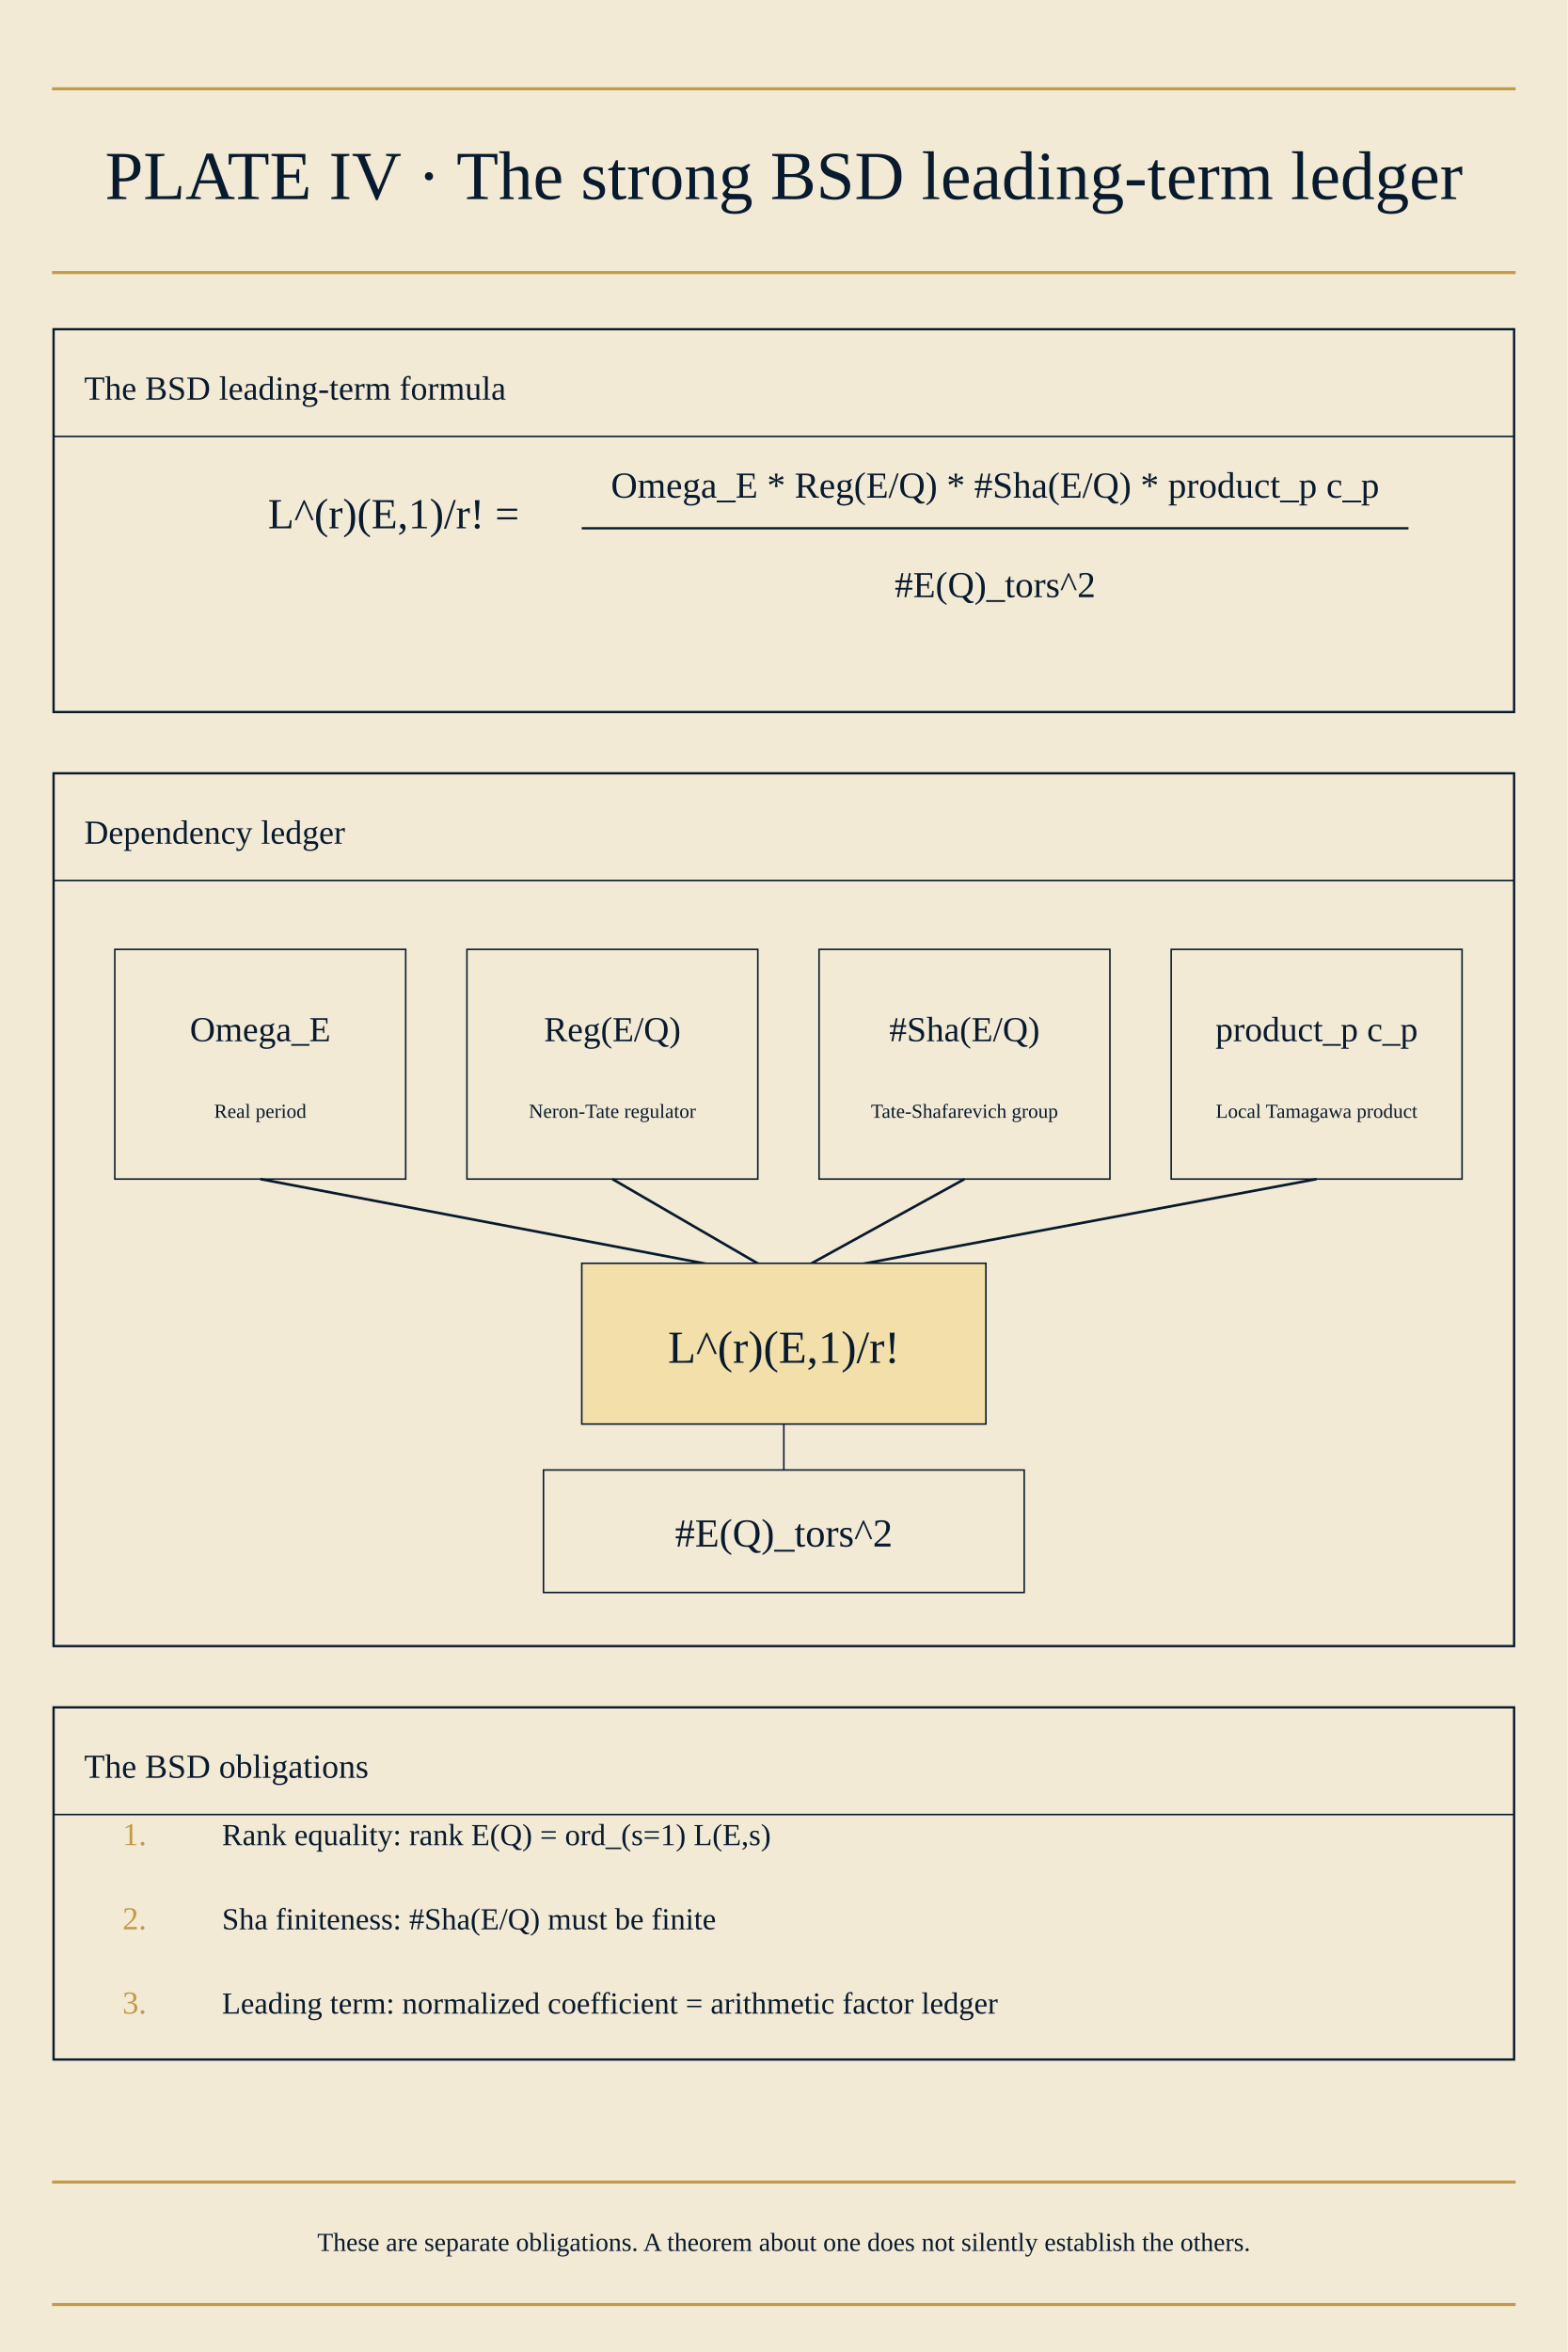
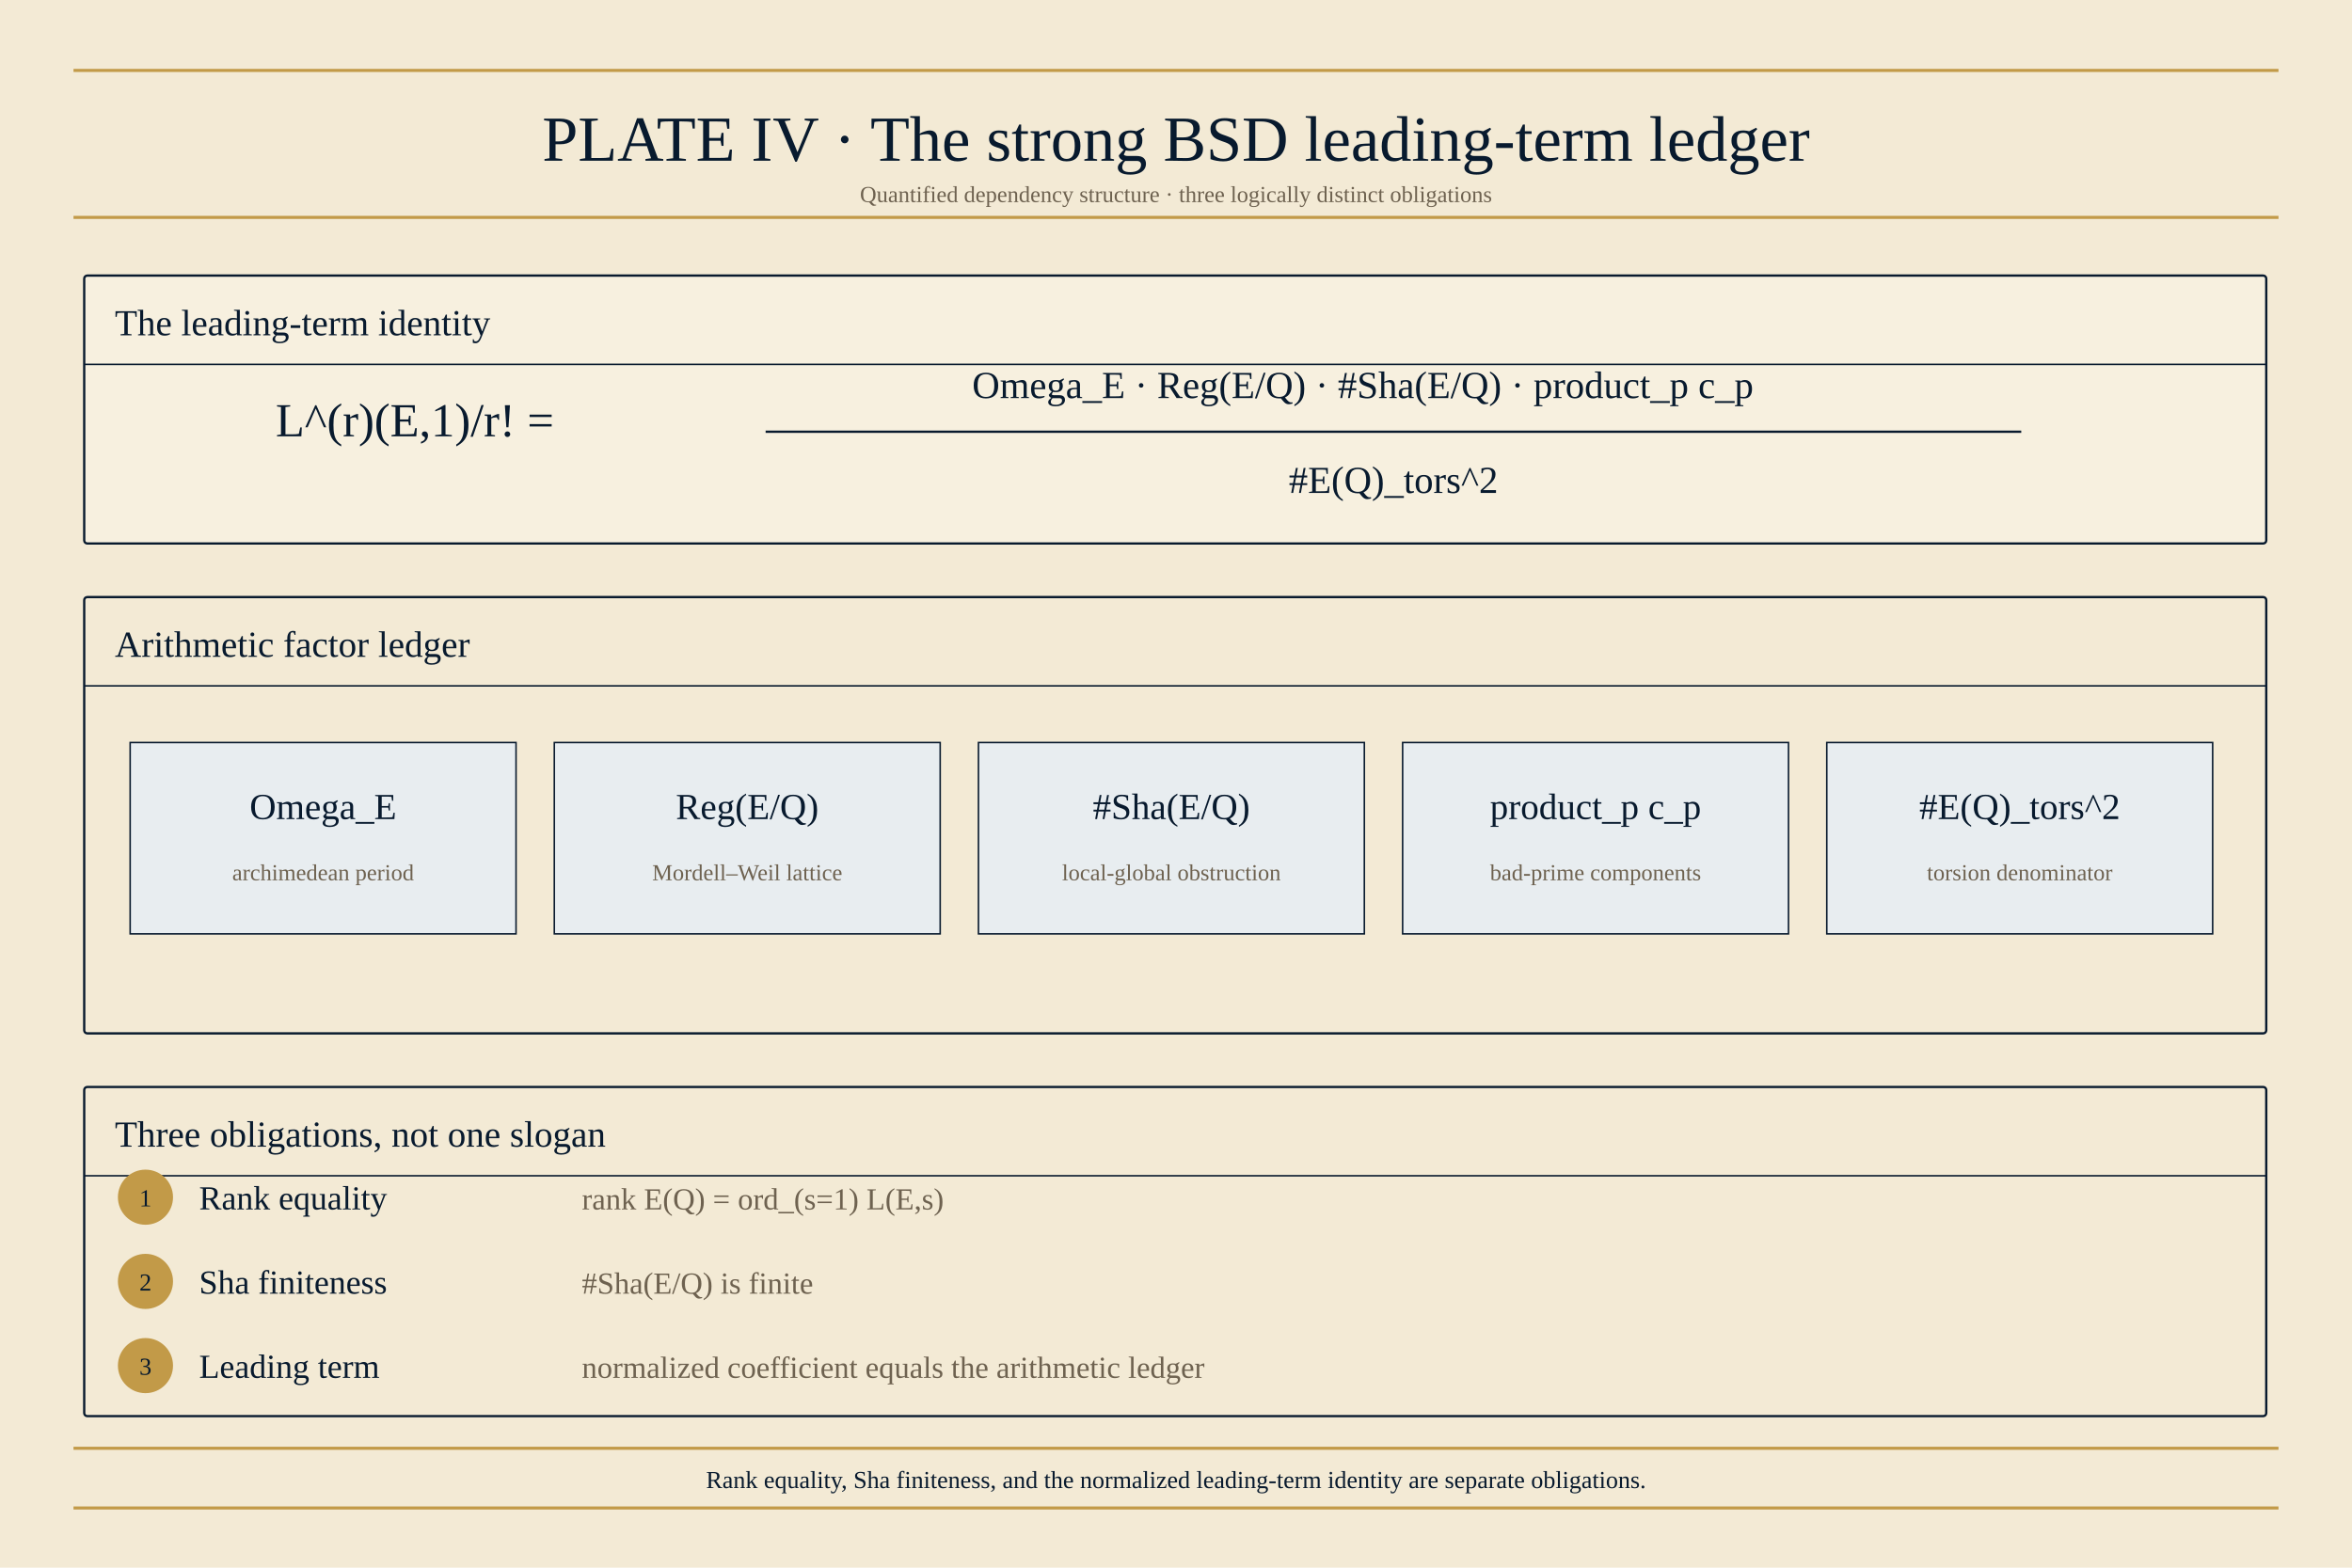
- <svg xmlns="http://www.w3.org/2000/svg" viewBox="0 0 1024 1536" role="img">
-   <rect width="1024" height="1536" fill="#f3ead5" />
+ <svg xmlns="http://www.w3.org/2000/svg" viewBox="0 0 1536 1024" role="img">
+   <rect width="1536" height="1024" fill="#f3ead5" />
  <g fill="#081a2e" font-family="Georgia,Times New Roman,serif">
-     <path d="M34 58H990M34 178H990" stroke="#c29a48" stroke-width="2" />
-     <text x="512" y="130" text-anchor="middle" font-size="45">PLATE IV · The strong BSD leading-term ledger</text>
-     <rect x="35" y="215" width="954" height="250" fill="none" stroke="#081a2e" stroke-width="1.5" />
-     <path d="M35 285H989" stroke="#081a2e" />
-     <text x="55" y="261" font-size="22">The BSD leading-term formula</text>
-     <text x="175" y="345" font-size="28">L^(r)(E,1)/r! =</text>
-     <text x="650" y="325" text-anchor="middle" font-size="24">Omega_E * Reg(E/Q) * #Sha(E/Q) * product_p c_p</text>
-     <path d="M380 345H920" stroke="#081a2e" stroke-width="1.5" />
-     <text x="650" y="390" text-anchor="middle" font-size="24">#E(Q)_tors^2</text>
-     <rect x="35" y="505" width="954" height="570" fill="none" stroke="#081a2e" stroke-width="1.5" />
-     <path d="M35 575H989" stroke="#081a2e" />
-     <text x="55" y="551" font-size="22">Dependency ledger</text>
-     <rect x="75" y="620" width="190" height="150" fill="none" stroke="#081a2e" />
-     <text x="170" y="680" text-anchor="middle" font-size="23">Omega_E</text>
-     <text x="170" y="730" text-anchor="middle" font-size="13">Real period</text>
-     <path d="M170 770L512 835" stroke="#081a2e" stroke-width="1.7" />
-     <rect x="305" y="620" width="190" height="150" fill="none" stroke="#081a2e" />
-     <text x="400" y="680" text-anchor="middle" font-size="23">Reg(E/Q)</text>
-     <text x="400" y="730" text-anchor="middle" font-size="13">Neron-Tate regulator</text>
-     <path d="M400 770L512 835" stroke="#081a2e" stroke-width="1.7" />
-     <rect x="535" y="620" width="190" height="150" fill="none" stroke="#081a2e" />
-     <text x="630" y="680" text-anchor="middle" font-size="23">#Sha(E/Q)</text>
-     <text x="630" y="730" text-anchor="middle" font-size="13">Tate-Shafarevich group</text>
-     <path d="M630 770L512 835" stroke="#081a2e" stroke-width="1.7" />
-     <rect x="765" y="620" width="190" height="150" fill="none" stroke="#081a2e" />
-     <text x="860" y="680" text-anchor="middle" font-size="23">product_p c_p</text>
-     <text x="860" y="730" text-anchor="middle" font-size="13">Local Tamagawa product</text>
-     <path d="M860 770L512 835" stroke="#081a2e" stroke-width="1.7" />
-     <rect x="380" y="825" width="264" height="105" fill="#f2dfaa" stroke="#081a2e" />
-     <text x="512" y="890" text-anchor="middle" font-size="30">L^(r)(E,1)/r!</text>
-     <path d="M512 930V960" stroke="#081a2e" />
-     <rect x="355" y="960" width="314" height="80" fill="none" stroke="#081a2e" />
-     <text x="512" y="1010" text-anchor="middle" font-size="26">#E(Q)_tors^2</text>
-     <rect x="35" y="1115" width="954" height="230" fill="none" stroke="#081a2e" stroke-width="1.5" />
-     <path d="M35 1185H989" stroke="#081a2e" />
-     <text x="55" y="1161" font-size="22">The BSD obligations</text>
-     <text x="80" y="1205" font-size="21" fill="#c29a48">1.</text>
-     <text x="145" y="1205" font-size="20">Rank equality: rank E(Q) = ord_(s=1) L(E,s)</text>
-     <text x="80" y="1260" font-size="21" fill="#c29a48">2.</text>
-     <text x="145" y="1260" font-size="20">Sha finiteness: #Sha(E/Q) must be finite</text>
-     <text x="80" y="1315" font-size="21" fill="#c29a48">3.</text>
-     <text x="145" y="1315" font-size="20">Leading term: normalized coefficient = arithmetic factor ledger</text>
-     <path d="M34 1425H990M34 1505H990" stroke="#c29a48" stroke-width="2" />
-     <text x="512" y="1470" text-anchor="middle" font-size="17">These are separate obligations. A theorem about one does not silently establish the others.</text>
+     <path d="M48 46H1488M48 142H1488" stroke="#c29a48" stroke-width="2" />
+     <text x="768" y="105" text-anchor="middle" font-size="42">PLATE IV · The strong BSD leading-term ledger</text>
+     <text x="768" y="132" text-anchor="middle" font-size="15" fill="#6e6250">Quantified dependency structure · three logically distinct obligations</text>
+     <rect x="55" y="180" width="1425" height="175" rx="2" fill="#f7f0df" stroke="#081a2e" stroke-width="1.5" />
+     <path d="M55 238H1480" stroke="#081a2e" stroke-width="1" />
+     <text x="75" y="219" font-size="24">The leading-term identity</text>
+     <text x="180" y="285" font-size="31">L^(r)(E,1)/r!  =</text>
+     <text x="890" y="260" text-anchor="middle" font-size="25">Omega_E · Reg(E/Q) · #Sha(E/Q) · product_p c_p</text>
+     <path d="M500 282H1320" stroke="#081a2e" stroke-width="1.5" />
+     <text x="910" y="322" text-anchor="middle" font-size="25">#E(Q)_tors^2</text>
+     <rect x="55" y="390" width="1425" height="285" rx="2" fill="none" stroke="#081a2e" stroke-width="1.5" />
+     <path d="M55 448H1480" stroke="#081a2e" stroke-width="1" />
+     <text x="75" y="429" font-size="24">Arithmetic factor ledger</text>
+     <rect x="85" y="485" width="252" height="125" fill="#e8edf0" stroke="#081a2e" />
+     <text x="211" y="535" text-anchor="middle" font-size="24">Omega_E</text>
+     <text x="211" y="575" text-anchor="middle" font-size="15" fill="#6e6250">archimedean period</text>
+     <rect x="362" y="485" width="252" height="125" fill="#e8edf0" stroke="#081a2e" />
+     <text x="488" y="535" text-anchor="middle" font-size="24">Reg(E/Q)</text>
+     <text x="488" y="575" text-anchor="middle" font-size="15" fill="#6e6250">Mordell–Weil lattice</text>
+     <rect x="639" y="485" width="252" height="125" fill="#e8edf0" stroke="#081a2e" />
+     <text x="765" y="535" text-anchor="middle" font-size="24">#Sha(E/Q)</text>
+     <text x="765" y="575" text-anchor="middle" font-size="15" fill="#6e6250">local-global obstruction</text>
+     <rect x="916" y="485" width="252" height="125" fill="#e8edf0" stroke="#081a2e" />
+     <text x="1042" y="535" text-anchor="middle" font-size="24">product_p c_p</text>
+     <text x="1042" y="575" text-anchor="middle" font-size="15" fill="#6e6250">bad-prime components</text>
+     <rect x="1193" y="485" width="252" height="125" fill="#e8edf0" stroke="#081a2e" />
+     <text x="1319" y="535" text-anchor="middle" font-size="24">#E(Q)_tors^2</text>
+     <text x="1319" y="575" text-anchor="middle" font-size="15" fill="#6e6250">torsion denominator</text>
+     <rect x="55" y="710" width="1425" height="215" rx="2" fill="none" stroke="#081a2e" stroke-width="1.5" />
+     <path d="M55 768H1480" stroke="#081a2e" stroke-width="1" />
+     <text x="75" y="749" font-size="24">Three obligations, not one slogan</text>
+     <circle cx="95" cy="782" r="18" fill="#c29a48" />
+     <text x="95" y="788" text-anchor="middle" font-size="16" fill="#081a2e">1</text>
+     <text x="130" y="790" font-size="22">Rank equality</text>
+     <text x="380" y="790" font-size="20" fill="#6e6250">rank E(Q) = ord_(s=1) L(E,s)</text>
+     <circle cx="95" cy="837" r="18" fill="#c29a48" />
+     <text x="95" y="843" text-anchor="middle" font-size="16" fill="#081a2e">2</text>
+     <text x="130" y="845" font-size="22">Sha finiteness</text>
+     <text x="380" y="845" font-size="20" fill="#6e6250">#Sha(E/Q) is finite</text>
+     <circle cx="95" cy="892" r="18" fill="#c29a48" />
+     <text x="95" y="898" text-anchor="middle" font-size="16" fill="#081a2e">3</text>
+     <text x="130" y="900" font-size="22">Leading term</text>
+     <text x="380" y="900" font-size="20" fill="#6e6250">normalized coefficient equals the arithmetic ledger</text>
+     <path d="M48 946H1488M48 985H1488" stroke="#c29a48" stroke-width="2" />
+     <text x="768" y="972" text-anchor="middle" font-size="16">Rank equality, Sha finiteness, and the normalized leading-term identity are separate obligations.</text>
  </g>
</svg>
